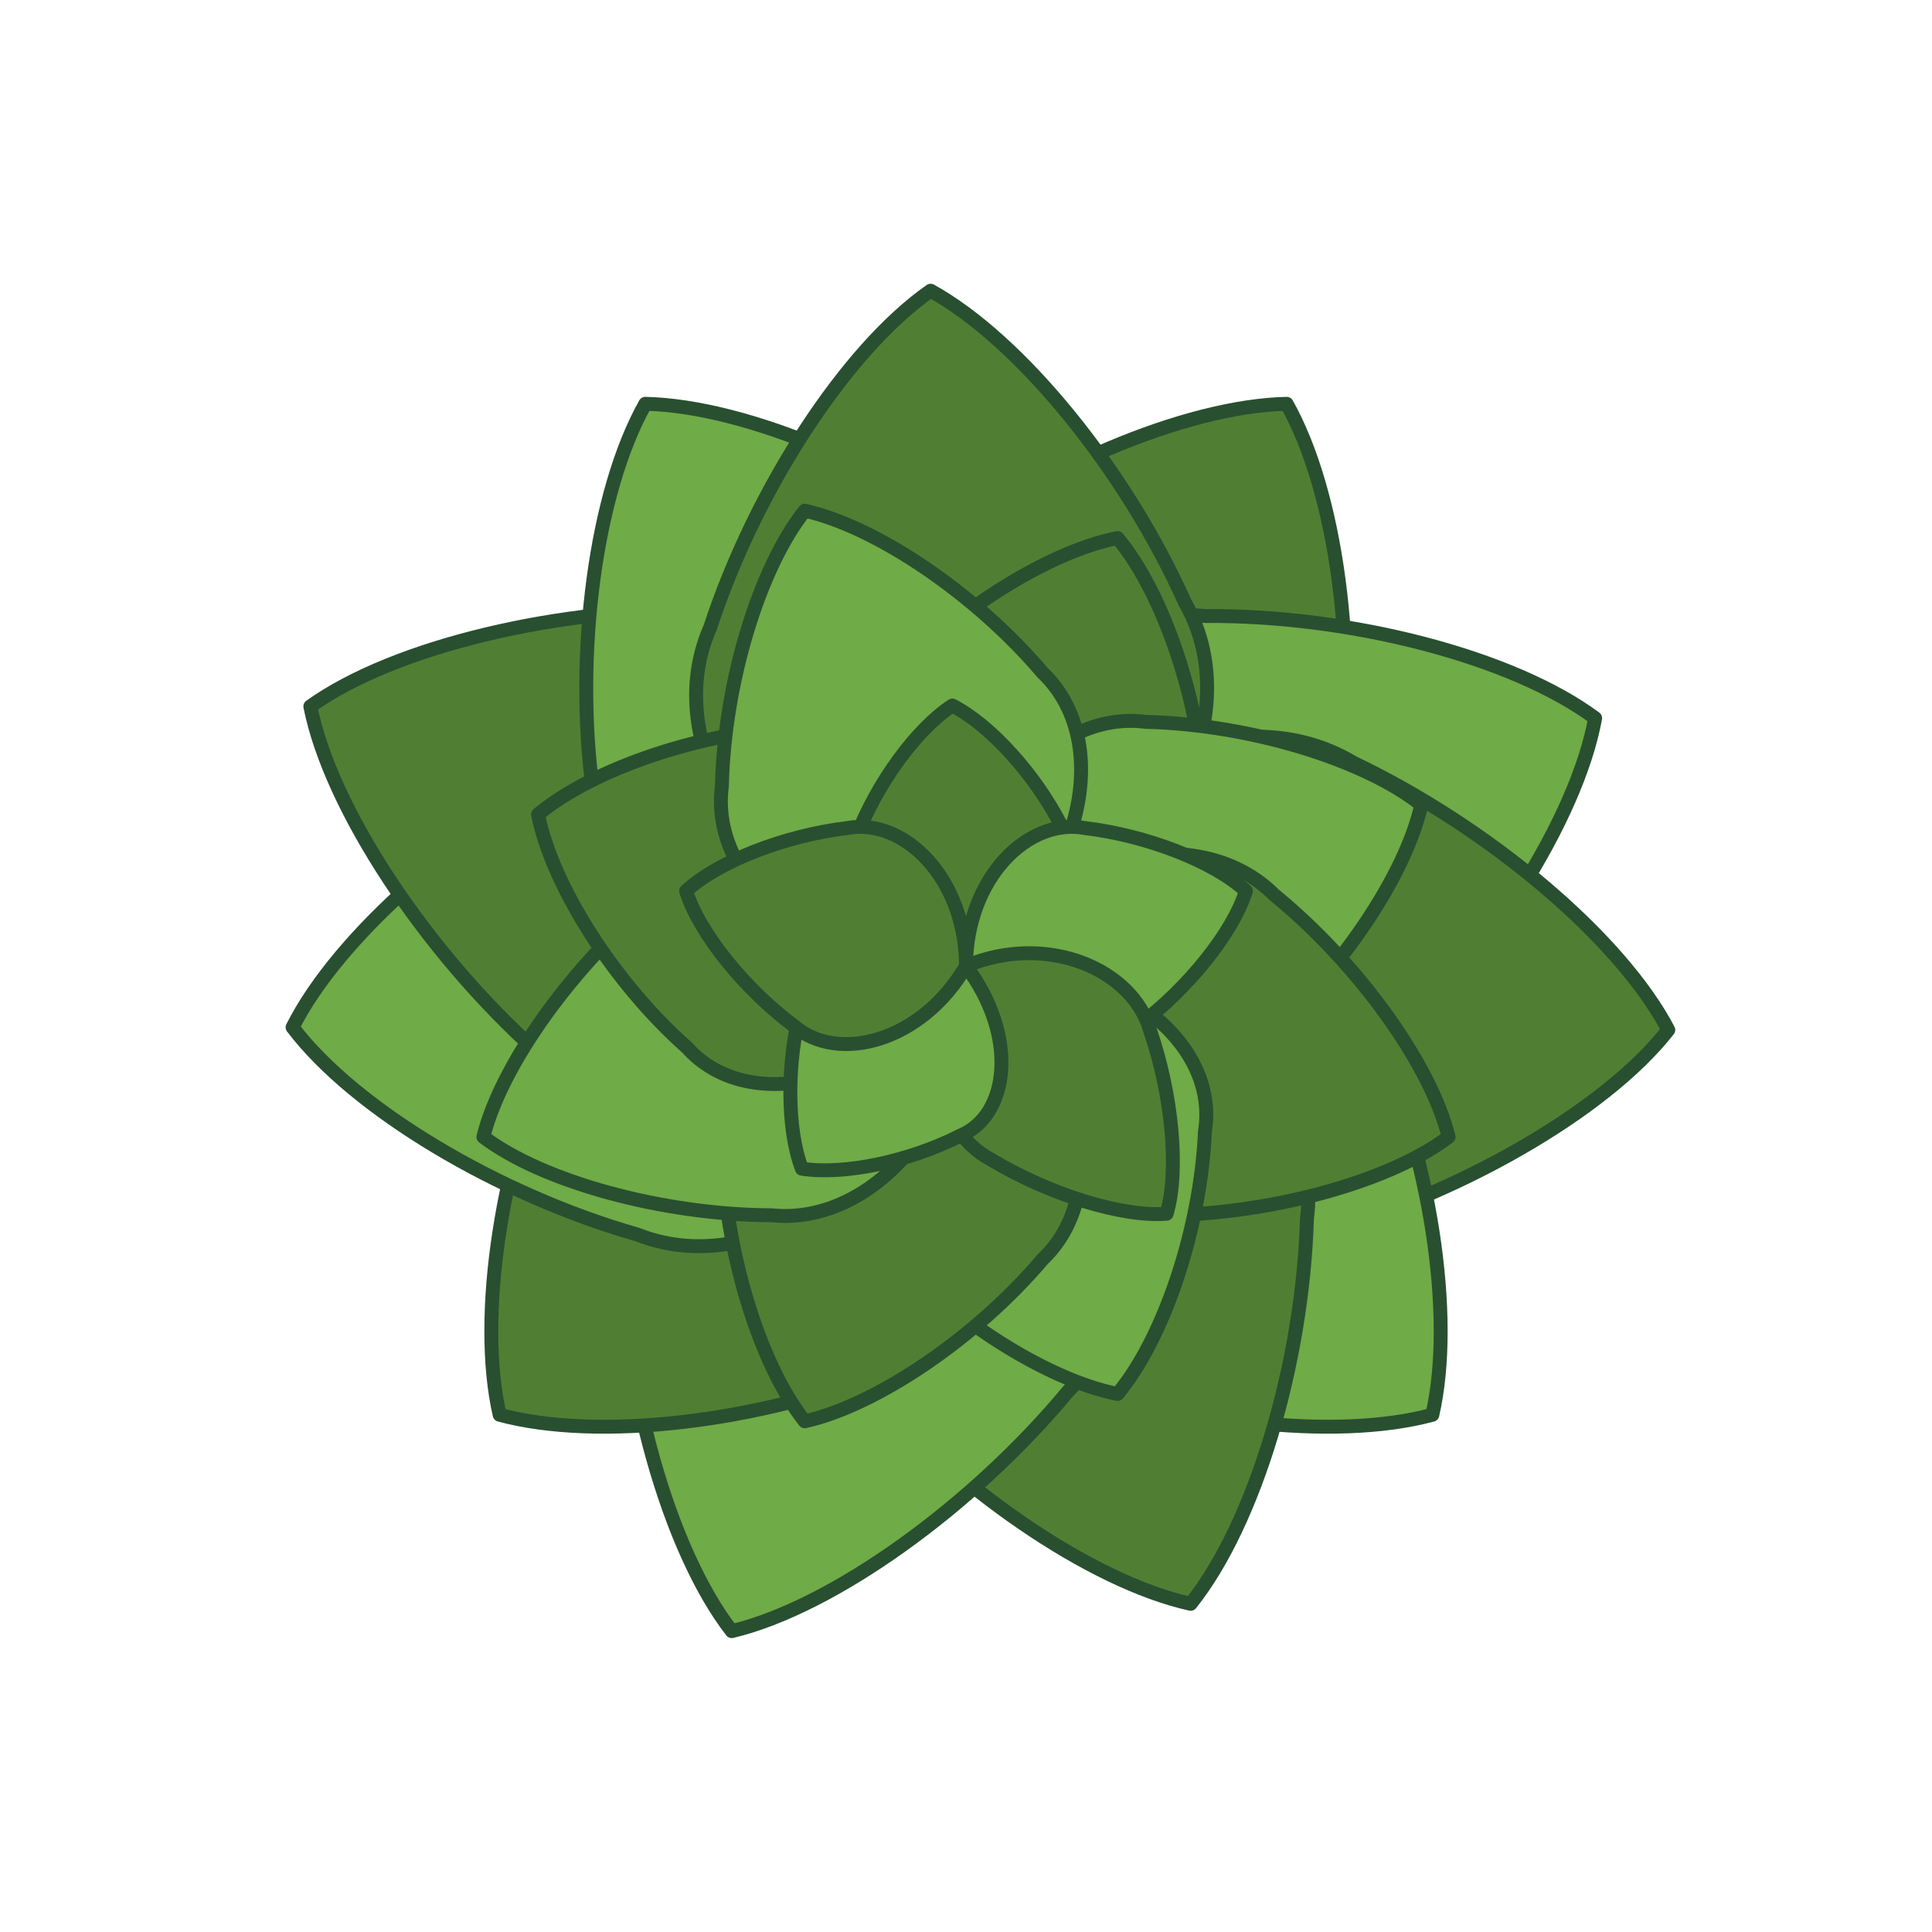
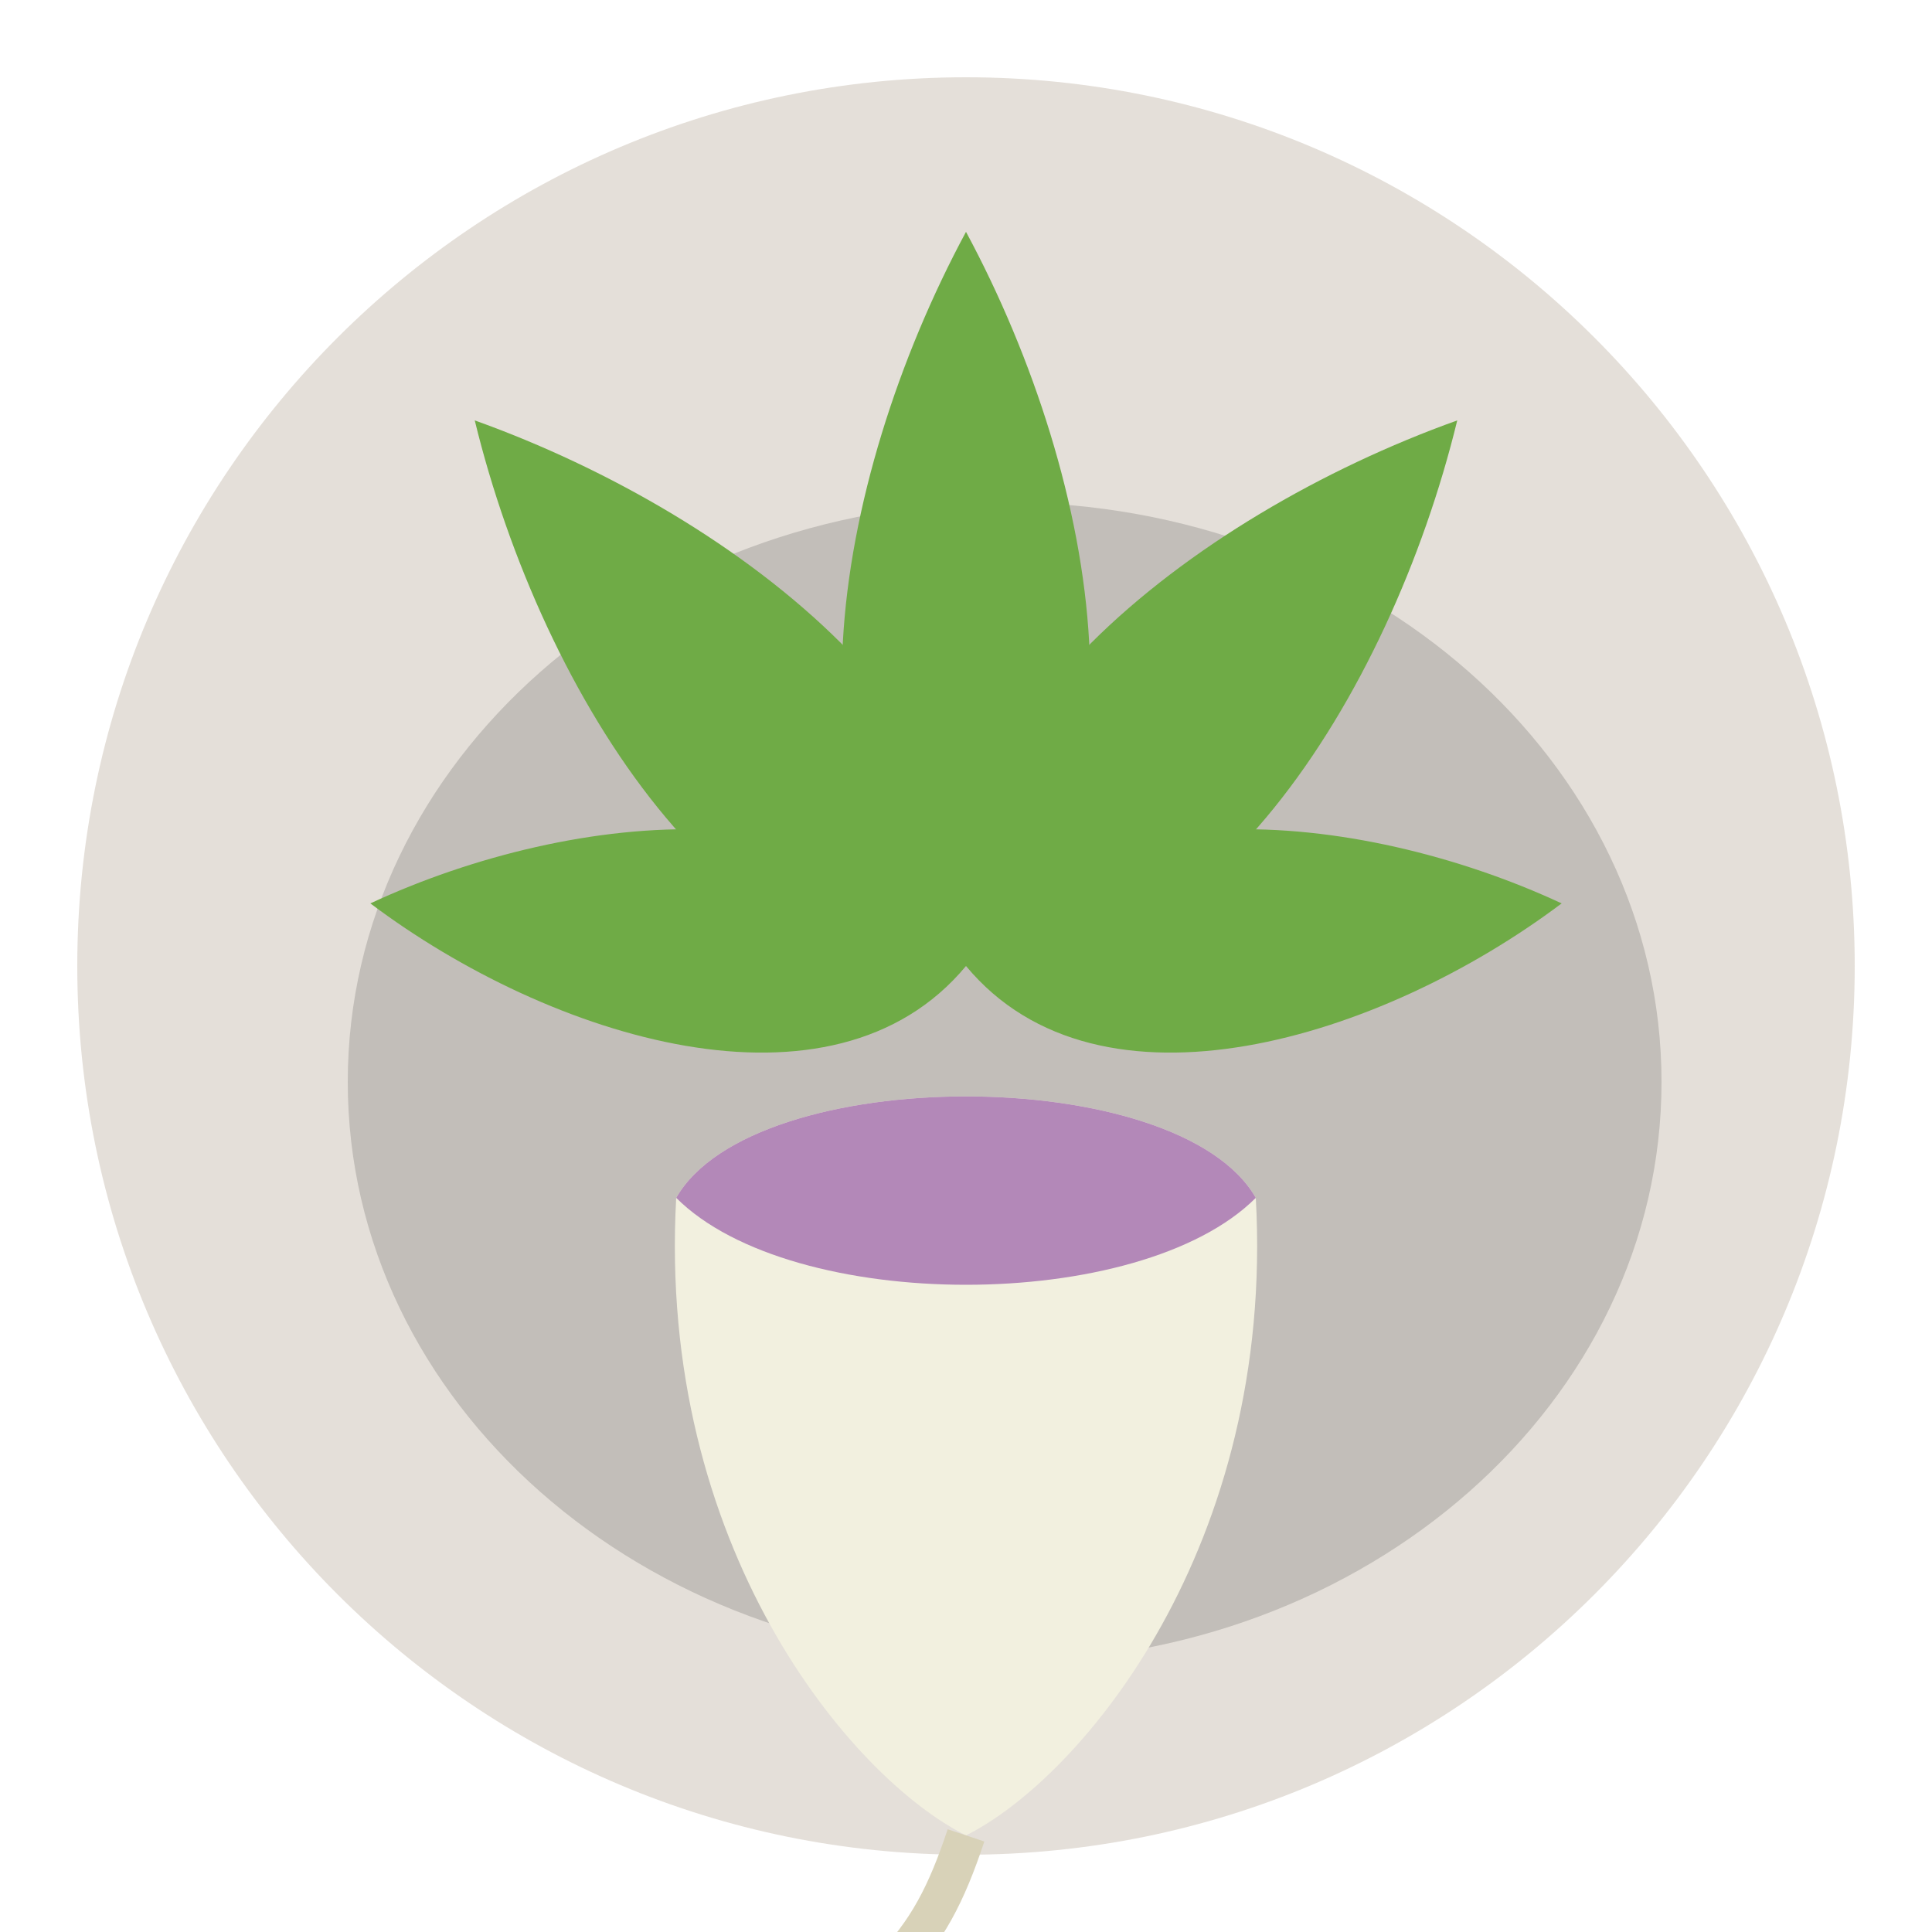
- <svg xmlns="http://www.w3.org/2000/svg" viewBox="-50 -50 100 100" width="100" height="100" role="img" aria-label="Rapa">
-   <g>
-     <g transform="rotate(29.7)">
-       <path d="M0 0 C10.2 -2.7 15.5 -11.4 12.3 -17.4 C9.6 -24.1 4.5 -30.8 0 -33.5 C-4.5 -30.8 -9.6 -24.1 -12.3 -17.4 C-15.5 -11.4 -10.2 -2.7 0 0Z" fill="#507f33" stroke="#294f31" stroke-width=".72" stroke-linejoin="round" />
-     </g>
-     <g transform="rotate(68.5)">
-       <path d="M0 0 C10.2 -2.8 15.5 -11.9 12.3 -18.2 C9.6 -25.2 4.5 -32.2 0 -35 C-4.5 -32.2 -9.6 -25.2 -12.3 -18.2 C-15.5 -11.9 -10.2 -2.8 0 0Z" fill="#6fab46" stroke="#294f31" stroke-width=".72" stroke-linejoin="round" />
-     </g>
-     <g transform="rotate(95.2)">
-       <path d="M0 0 C10.2 -2.9 15.5 -12.4 12.3 -19 C9.6 -26.3 4.5 -33.6 0 -36.5 C-4.5 -33.6 -9.6 -26.3 -12.3 -19 C-15.5 -12.4 -10.2 -2.9 0 0Z" fill="#507f33" stroke="#294f31" stroke-width=".72" stroke-linejoin="round" />
-     </g>
-     <g transform="rotate(133.9)">
-       <path d="M0 0 C10.2 -2.7 15.5 -11.4 12.3 -17.4 C9.6 -24.1 4.5 -30.8 0 -33.5 C-4.5 -30.8 -9.6 -24.1 -12.3 -17.4 C-15.5 -11.4 -10.2 -2.7 0 0Z" fill="#6fab46" stroke="#294f31" stroke-width=".72" stroke-linejoin="round" />
-     </g>
-     <g transform="rotate(160.6)">
-       <path d="M0 0 C10.2 -2.8 15.5 -11.9 12.3 -18.2 C9.6 -25.2 4.5 -32.2 0 -35 C-4.5 -32.2 -9.6 -25.2 -12.3 -18.2 C-15.5 -11.9 -10.2 -2.8 0 0Z" fill="#507f33" stroke="#294f31" stroke-width=".72" stroke-linejoin="round" />
-     </g>
-     <g transform="rotate(199.4)">
-       <path d="M0 0 C10.2 -2.9 15.5 -12.4 12.3 -19 C9.6 -26.3 4.5 -33.6 0 -36.5 C-4.5 -33.6 -9.6 -26.3 -12.3 -19 C-15.5 -12.4 -10.2 -2.9 0 0Z" fill="#6fab46" stroke="#294f31" stroke-width=".72" stroke-linejoin="round" />
-     </g>
-     <g transform="rotate(226.1)">
-       <path d="M0 0 C10.2 -2.7 15.5 -11.4 12.3 -17.4 C9.6 -24.1 4.5 -30.8 0 -33.5 C-4.5 -30.8 -9.6 -24.1 -12.3 -17.4 C-15.5 -11.4 -10.2 -2.7 0 0Z" fill="#507f33" stroke="#294f31" stroke-width=".72" stroke-linejoin="round" />
-     </g>
-     <g transform="rotate(264.8)">
-       <path d="M0 0 C10.2 -2.8 15.5 -11.9 12.3 -18.2 C9.6 -25.2 4.5 -32.2 0 -35 C-4.5 -32.2 -9.6 -25.2 -12.3 -18.2 C-15.5 -11.9 -10.2 -2.8 0 0Z" fill="#6fab46" stroke="#294f31" stroke-width=".72" stroke-linejoin="round" />
-     </g>
-     <g transform="rotate(291.6)">
-       <path d="M0 0 C10.2 -2.9 15.5 -12.4 12.3 -19 C9.6 -26.3 4.5 -33.6 0 -36.5 C-4.5 -33.6 -9.6 -26.3 -12.3 -19 C-15.5 -12.4 -10.2 -2.9 0 0Z" fill="#507f33" stroke="#294f31" stroke-width=".72" stroke-linejoin="round" />
-     </g>
-     <g transform="rotate(330.3)">
-       <path d="M0 0 C10.2 -2.7 15.5 -11.4 12.3 -17.4 C9.6 -24.1 4.5 -30.8 0 -33.5 C-4.5 -30.8 -9.6 -24.1 -12.3 -17.4 C-15.5 -11.4 -10.2 -2.7 0 0Z" fill="#6fab46" stroke="#294f31" stroke-width=".72" stroke-linejoin="round" />
-     </g>
-     <g transform="rotate(357)">
-       <path d="M0 0 C10.2 -2.8 15.5 -11.9 12.3 -18.2 C9.6 -25.2 4.5 -32.2 0 -35 C-4.5 -32.2 -9.6 -25.2 -12.3 -18.2 C-15.5 -11.9 -10.2 -2.8 0 0Z" fill="#507f33" stroke="#294f31" stroke-width=".72" stroke-linejoin="round" />
-     </g>
-     <g transform="rotate(19.5)">
-       <path d="M0 0 C7.3 -1.9 11.1 -8 8.8 -12.2 C6.9 -16.9 3.2 -21.6 0 -23.5 C-3.2 -21.6 -6.9 -16.9 -8.8 -12.2 C-11.1 -8 -7.3 -1.9 0 0Z" fill="#507f33" stroke="#294f31" stroke-width=".72" stroke-linejoin="round" />
-     </g>
-     <g transform="rotate(70.5)">
-       <path d="M0 0 C7.3 -2 11.1 -8.5 8.8 -13 C6.9 -18 3.2 -23 0 -25 C-3.2 -23 -6.9 -18 -8.8 -13 C-11.1 -8.5 -7.3 -2 0 0Z" fill="#6fab46" stroke="#294f31" stroke-width=".72" stroke-linejoin="round" />
-     </g>
-     <g transform="rotate(109.5)">
-       <path d="M0 0 C7.3 -2.1 11.1 -9 8.8 -13.8 C6.9 -19.1 3.2 -24.4 0 -26.5 C-3.2 -24.4 -6.9 -19.1 -8.8 -13.8 C-11.1 -9 -7.3 -2.1 0 0Z" fill="#507f33" stroke="#294f31" stroke-width=".72" stroke-linejoin="round" />
-     </g>
-     <g transform="rotate(160.5)">
-       <path d="M0 0 C7.3 -1.9 11.1 -8 8.8 -12.2 C6.9 -16.9 3.2 -21.6 0 -23.5 C-3.2 -21.6 -6.9 -16.9 -8.8 -12.2 C-11.1 -8 -7.3 -1.9 0 0Z" fill="#6fab46" stroke="#294f31" stroke-width=".72" stroke-linejoin="round" />
-     </g>
-     <g transform="rotate(199.5)">
-       <path d="M0 0 C7.3 -2 11.1 -8.5 8.8 -13 C6.9 -18 3.2 -23 0 -25 C-3.2 -23 -6.9 -18 -8.8 -13 C-11.1 -8.5 -7.3 -2 0 0Z" fill="#507f33" stroke="#294f31" stroke-width=".72" stroke-linejoin="round" />
-     </g>
-     <g transform="rotate(250.5)">
-       <path d="M0 0 C7.3 -2.1 11.1 -9 8.8 -13.8 C6.9 -19.1 3.2 -24.4 0 -26.5 C-3.2 -24.4 -6.9 -19.1 -8.8 -13.8 C-11.1 -9 -7.3 -2.1 0 0Z" fill="#6fab46" stroke="#294f31" stroke-width=".72" stroke-linejoin="round" />
-     </g>
-     <g transform="rotate(289.5)">
-       <path d="M0 0 C7.3 -1.9 11.1 -8 8.8 -12.2 C6.9 -16.9 3.2 -21.6 0 -23.5 C-3.2 -21.6 -6.9 -16.9 -8.8 -12.2 C-11.1 -8 -7.3 -1.9 0 0Z" fill="#507f33" stroke="#294f31" stroke-width=".72" stroke-linejoin="round" />
-     </g>
-     <g transform="rotate(340.5)">
-       <path d="M0 0 C7.3 -2 11.1 -8.5 8.8 -13 C6.9 -18 3.2 -23 0 -25 C-3.2 -23 -6.9 -18 -8.8 -13 C-11.1 -8.5 -7.3 -2 0 0Z" fill="#6fab46" stroke="#294f31" stroke-width=".72" stroke-linejoin="round" />
-     </g>
-     <g transform="rotate(-3)">
-       <path d="M0 0 C4.4 -1.1 6.6 -4.6 5.3 -7 C4.1 -9.7 1.9 -12.4 0 -13.5 C-1.9 -12.4 -4.1 -9.7 -5.3 -7 C-6.6 -4.6 -4.4 -1.1 0 0Z" fill="#507f33" stroke="#294f31" stroke-width=".72" stroke-linejoin="round" />
-     </g>
-     <g transform="rotate(75)">
-       <path d="M0 0 C4.4 -1.2 6.6 -5.1 5.3 -7.8 C4.1 -10.8 1.9 -13.8 0 -15 C-1.9 -13.8 -4.1 -10.8 -5.3 -7.8 C-6.6 -5.1 -4.4 -1.2 0 0Z" fill="#6fab46" stroke="#294f31" stroke-width=".72" stroke-linejoin="round" />
-     </g>
-     <g transform="rotate(141)">
-       <path d="M0 0 C4.4 -1.3 6.6 -5.6 5.3 -8.6 C4.1 -11.9 1.9 -15.2 0 -16.5 C-1.9 -15.2 -4.1 -11.9 -5.3 -8.6 C-6.6 -5.6 -4.4 -1.3 0 0Z" fill="#507f33" stroke="#294f31" stroke-width=".72" stroke-linejoin="round" />
-     </g>
-     <g transform="rotate(219)">
-       <path d="M0 0 C4.4 -1.1 6.6 -4.6 5.3 -7 C4.1 -9.7 1.9 -12.4 0 -13.5 C-1.9 -12.4 -4.1 -9.7 -5.3 -7 C-6.6 -4.6 -4.4 -1.1 0 0Z" fill="#6fab46" stroke="#294f31" stroke-width=".72" stroke-linejoin="round" />
-     </g>
-     <g transform="rotate(285)">
-       <path d="M0 0 C4.4 -1.2 6.6 -5.1 5.3 -7.8 C4.1 -10.8 1.9 -13.8 0 -15 C-1.9 -13.8 -4.1 -10.8 -5.3 -7.8 C-6.6 -5.1 -4.4 -1.2 0 0Z" fill="#507f33" stroke="#294f31" stroke-width=".72" stroke-linejoin="round" />
-     </g>
+ <svg xmlns="http://www.w3.org/2000/svg" viewBox="-50 -50 100 100" width="100" height="100" role="img" aria-label="rapa">
+   <circle cx="0" cy="0" r="46" fill="#6b4e2a" opacity="0.18" />
+   <ellipse cx="2" cy="6" rx="34" ry="30" fill="rgba(0,0,0,.15)" />
+   <g fill="#6fab46">
+     <path d="M0 0 C10 -7 7 -25 0 -38 C-7 -25 -10 -7 0 0Z" />
+     <path d="M0 0 C10 -7 7 -25 0 -38 C-7 -25 -10 -7 0 0Z" transform="rotate(42)" />
+     <path d="M0 0 C10 -7 7 -25 0 -38 C-7 -25 -10 -7 0 0Z" transform="rotate(-42)" />
+     <path d="M0 0 C9 -6 6 -21 0 -31 C-6 -21 -9 -6 0 0Z" transform="rotate(84)" />
+     <path d="M0 0 C9 -6 6 -21 0 -31 C-6 -21 -9 -6 0 0Z" transform="rotate(-84)" />
  </g>
+   <path d="M-15 12 C-16 30 -6 42 0 45 C6 42 16 30 15 12 C11 5 -11 5 -15 12Z" fill="#f2f0df" />
+   <path d="M-15 12 C-9 18 9 18 15 12 C11 5 -11 5 -15 12Z" fill="#b388b8" />
+   <path d="M0 45 C-1 48 -2 50 -4 52" stroke="#d8d2b8" stroke-width="2" fill="none" />
</svg>
